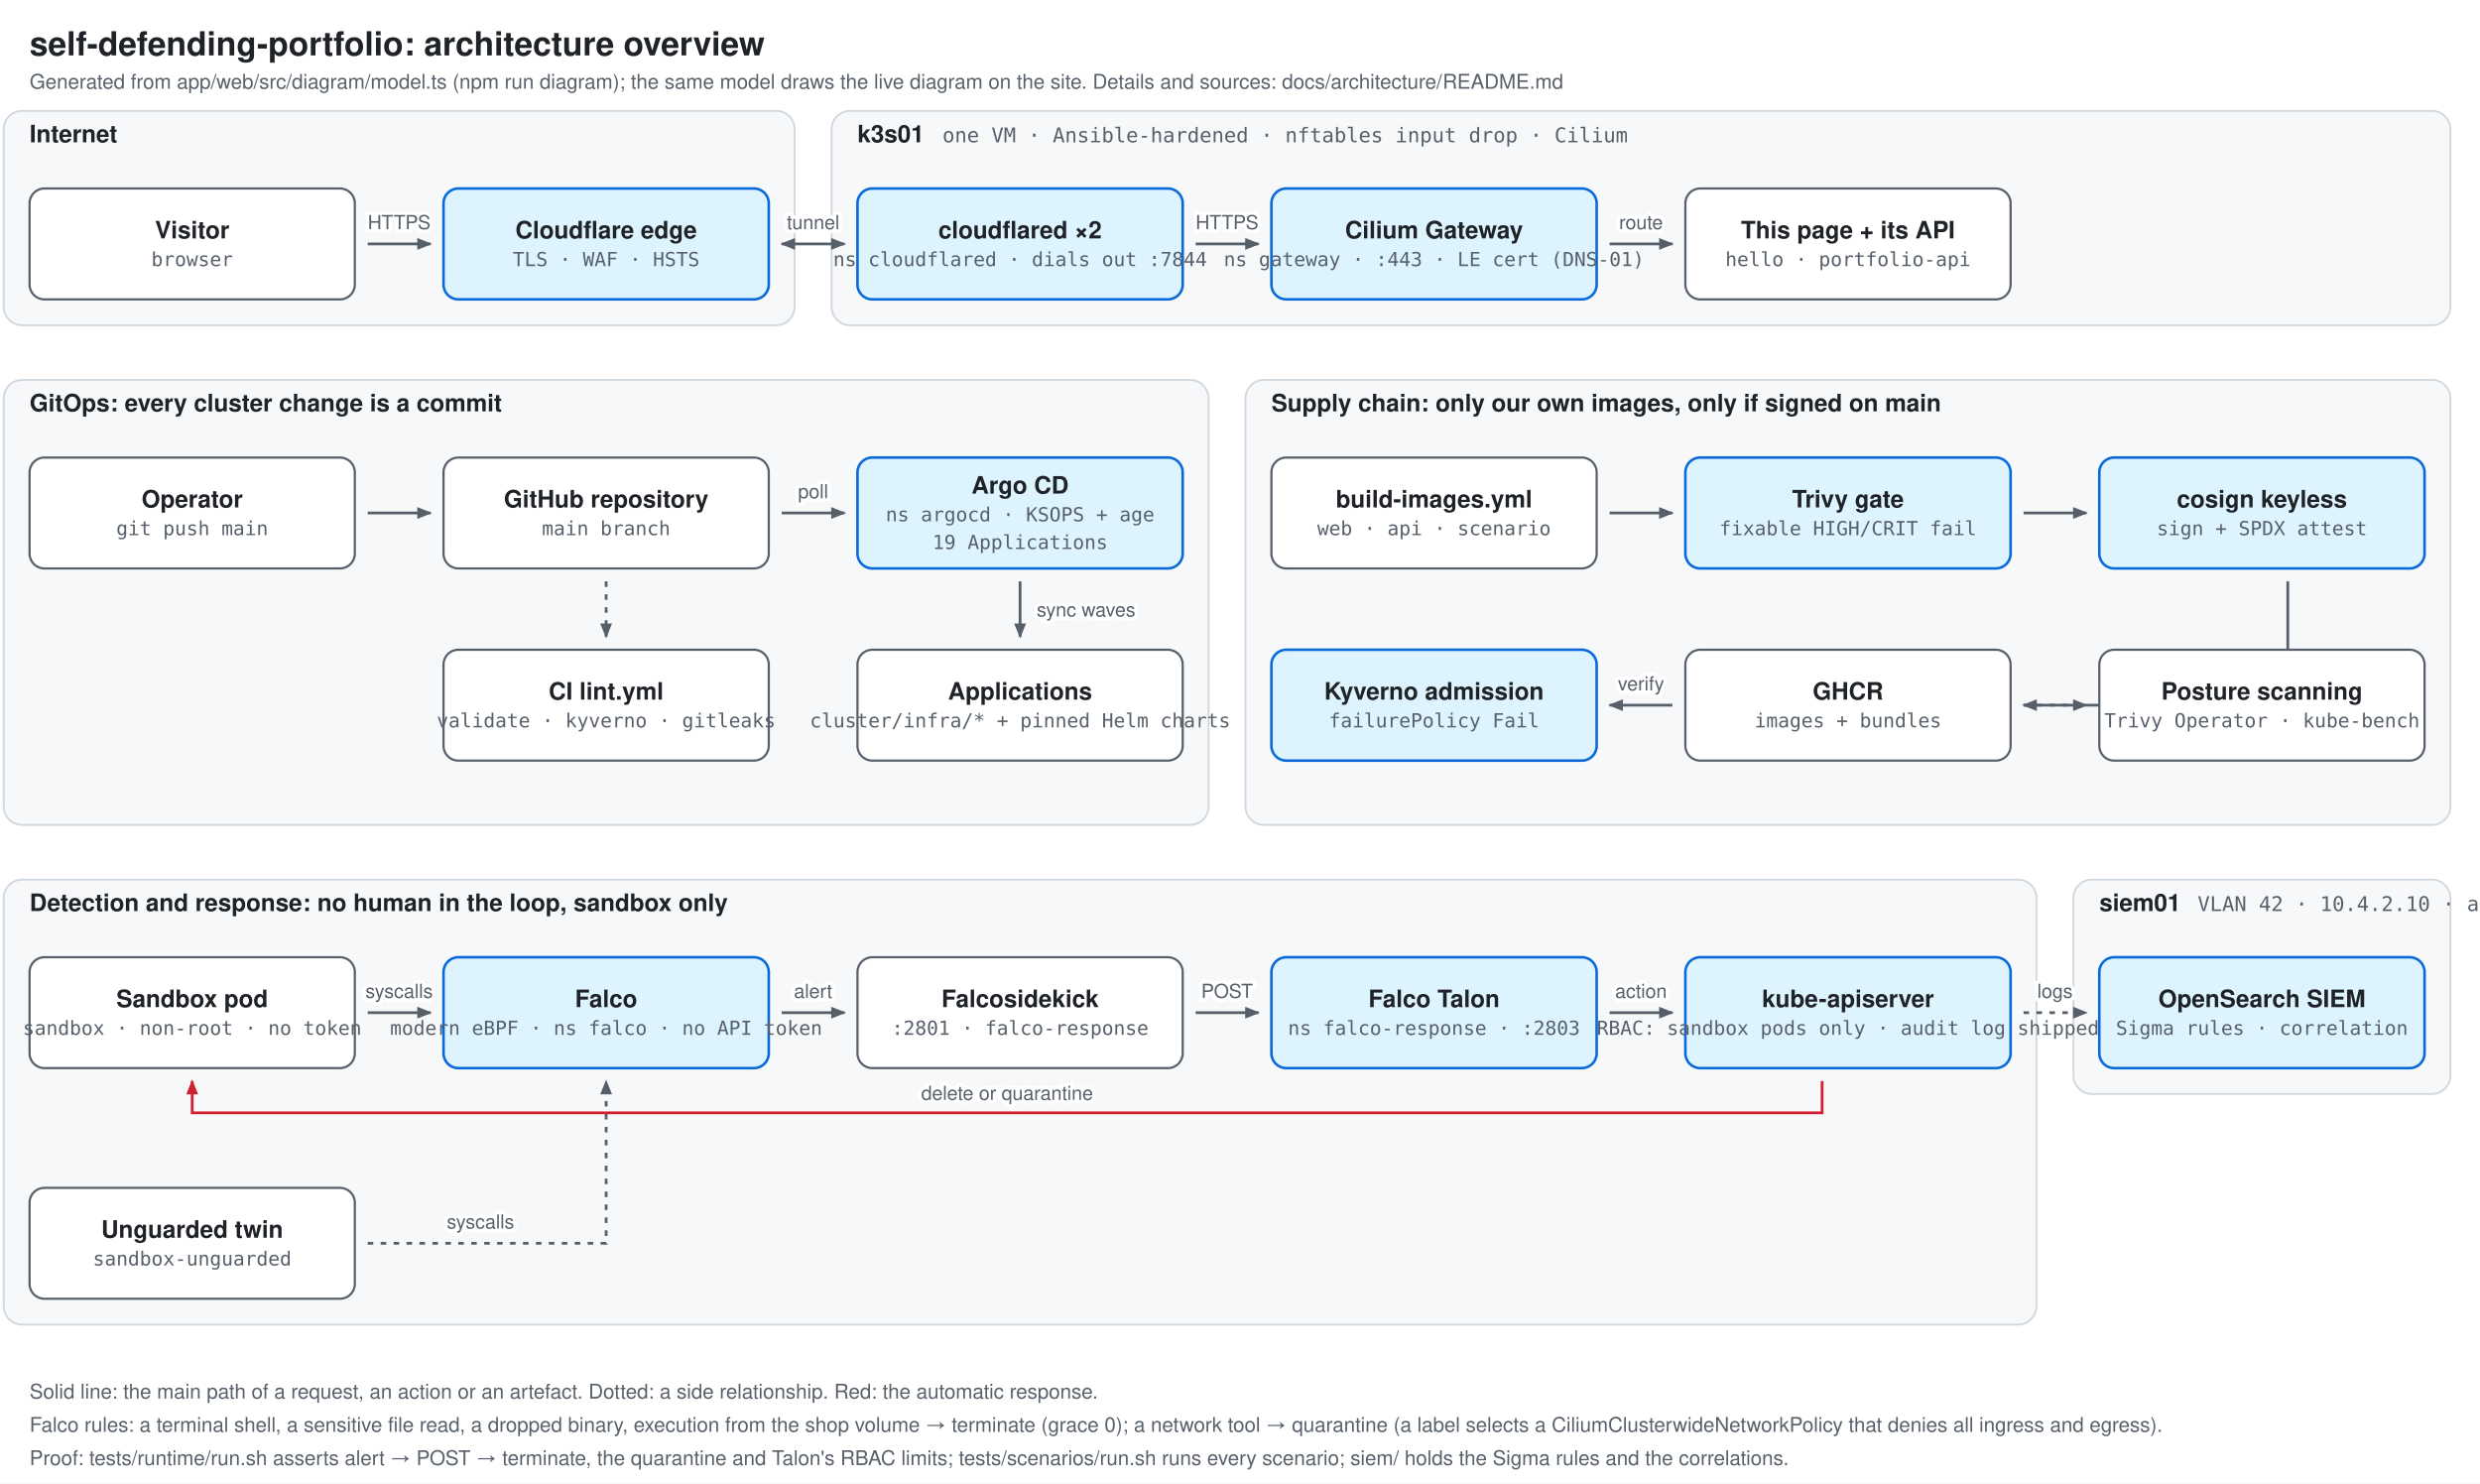
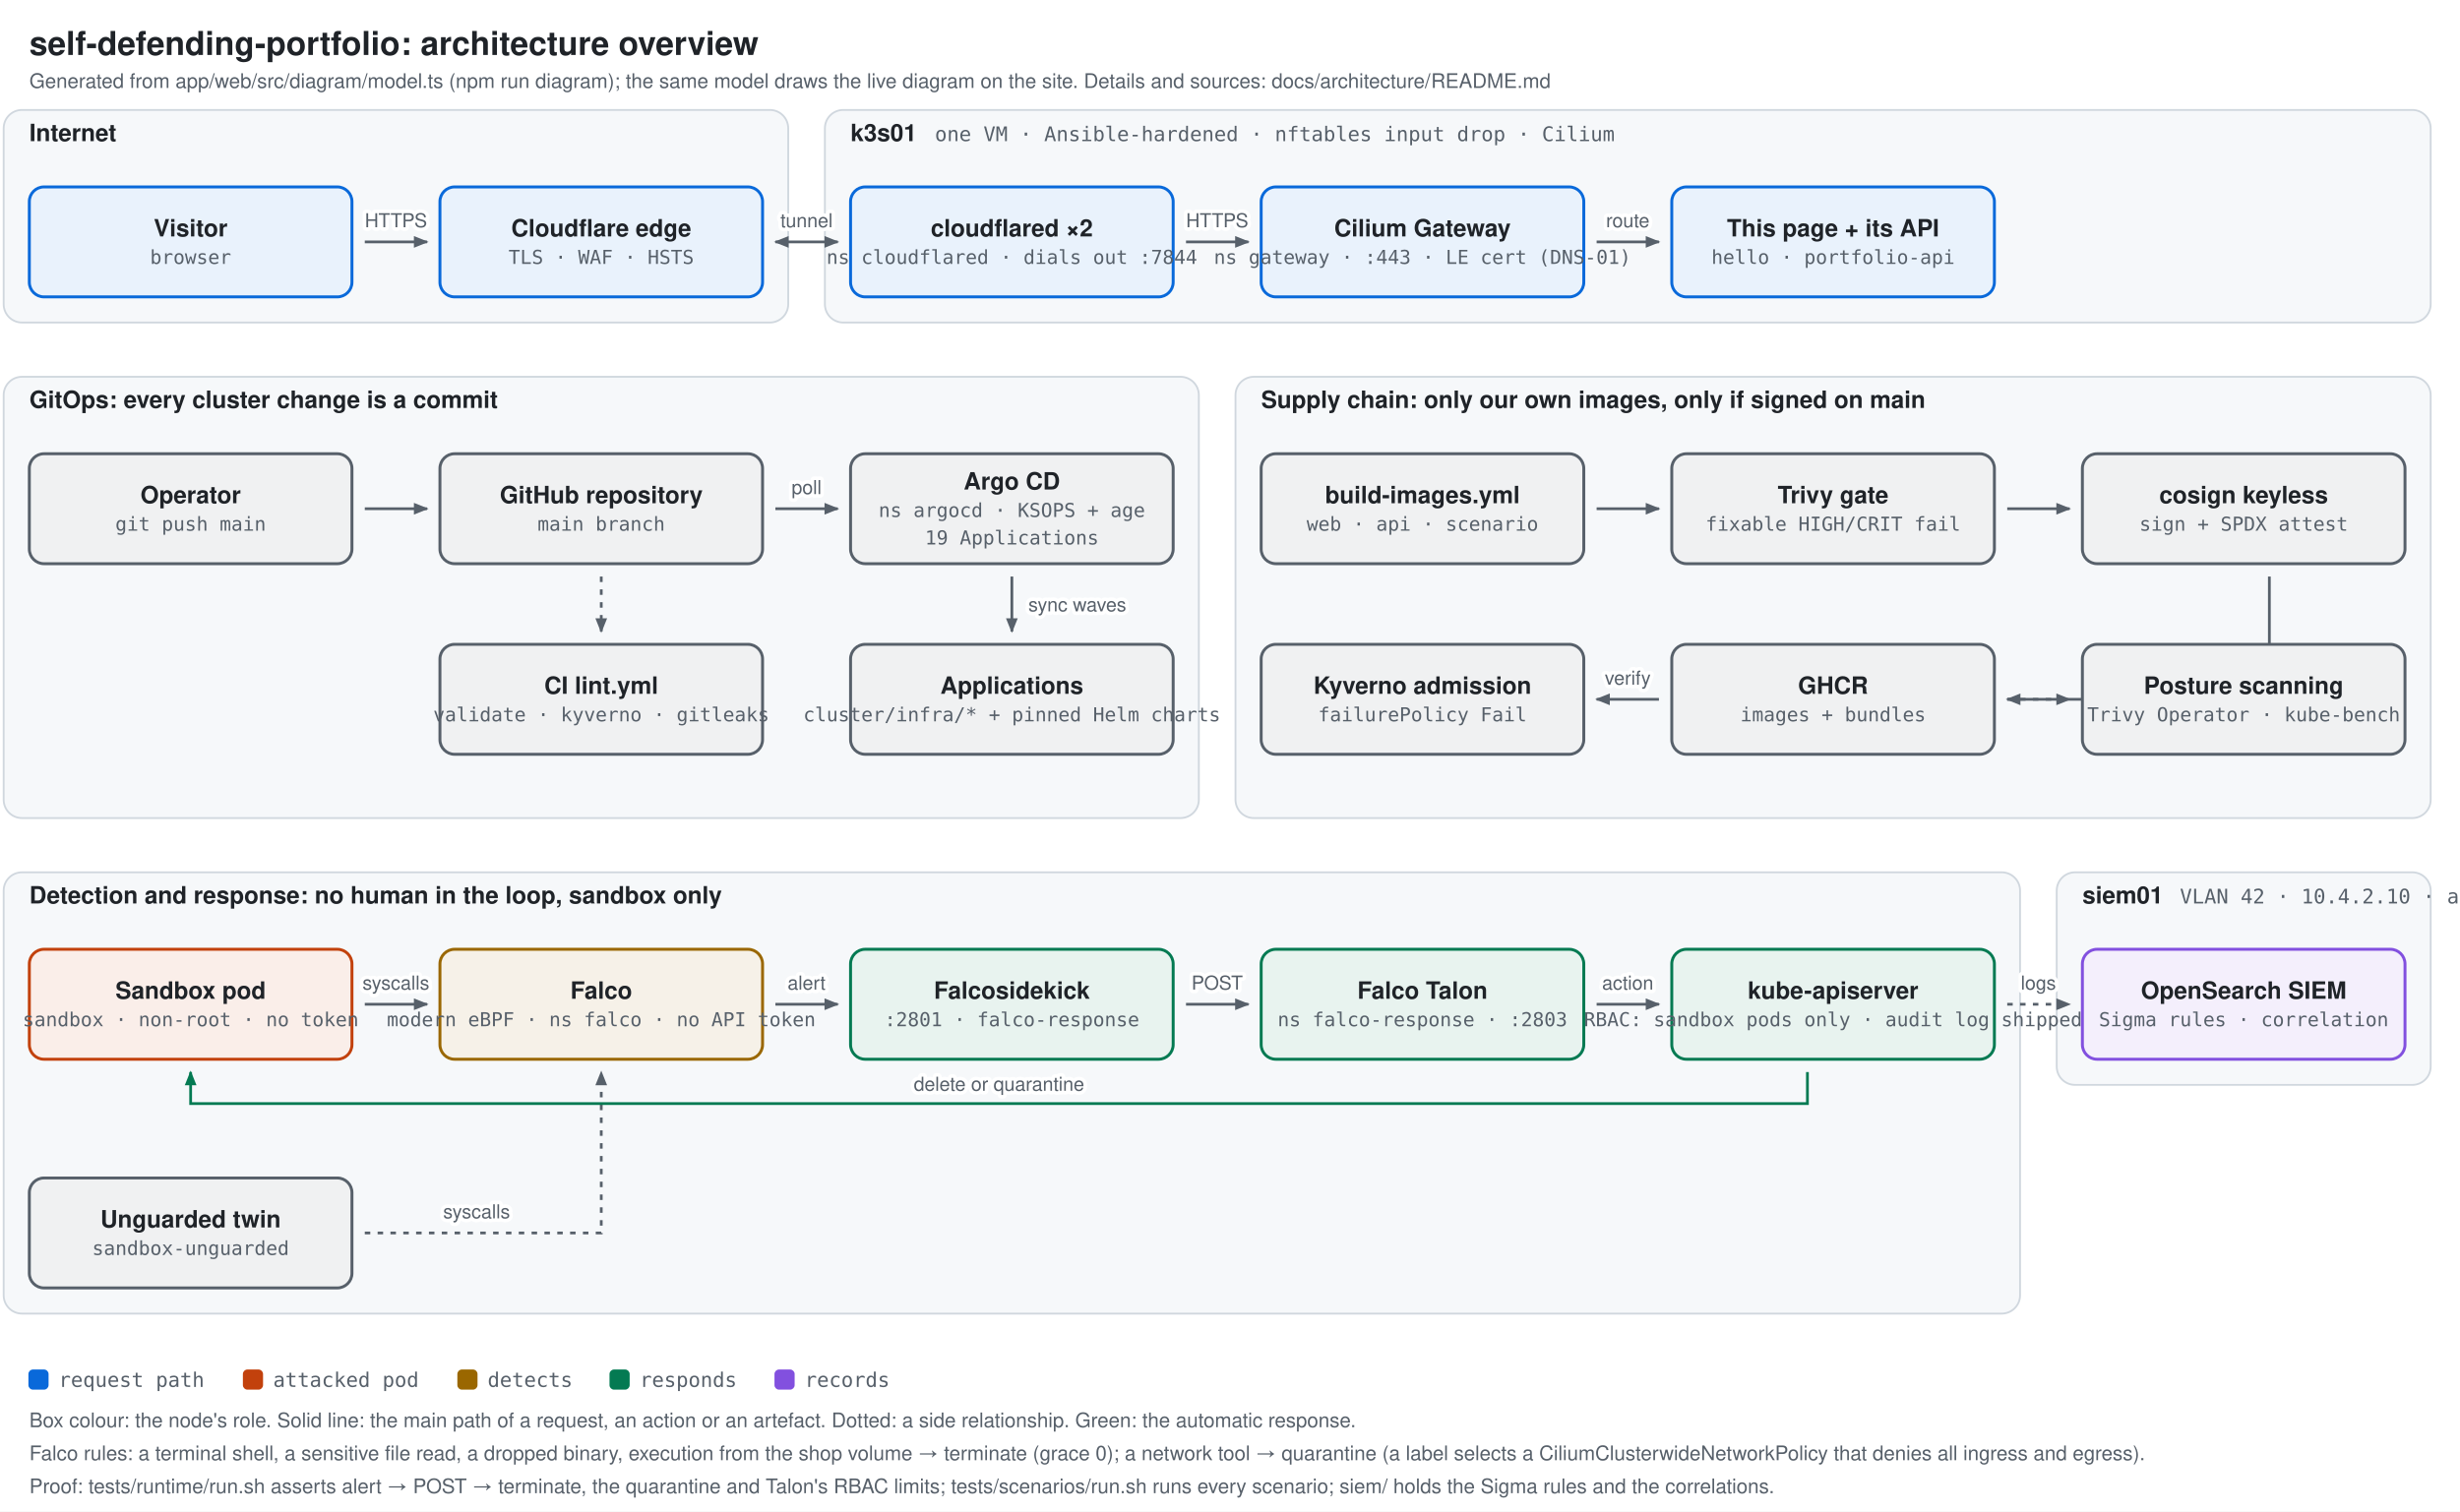
- <svg xmlns="http://www.w3.org/2000/svg" viewBox="0 0 1342 802.8" width="1342" height="802.8" role="img" aria-labelledby="ov-t ov-d">
+ <svg xmlns="http://www.w3.org/2000/svg" viewBox="0 0 1342 824.8" width="1342" height="824.8" role="img" aria-labelledby="ov-t ov-d">
  <style>
    .dg-bg { fill: #ffffff; }
    .dg-zonebox { fill: #f6f8fa; stroke: #d0d7de; stroke-width: 1; }
    .dg-zonetitle { font: 600 13px system-ui, -apple-system, "Segoe UI", Helvetica, Arial, sans-serif; fill: #1f2328; }
    .dg-zonesub { font: 11px ui-monospace, SFMono-Regular, Menlo, Consolas, monospace; fill: #57606a; }
-     .dg-box { fill: #ffffff; stroke: #57606a; stroke-width: 1.2; }
-     .dg-node--control .dg-box { fill: #ddf4ff; stroke: #0969da; stroke-width: 1.4; }
+     .dg-box { stroke-width: 1.6; }
+     .dg-role--entry &gt; .dg-box { fill: #e9f2fc; stroke: #0969da; }
+     .dg-swatch.dg-role--entry { fill: #0969da; stroke: #0969da; }
+     .dg-role--attack &gt; .dg-box { fill: #faeee9; stroke: #c2410c; }
+     .dg-swatch.dg-role--attack { fill: #c2410c; stroke: #c2410c; }
+     .dg-role--detect &gt; .dg-box { fill: #f6f1e8; stroke: #9a6700; }
+     .dg-swatch.dg-role--detect { fill: #9a6700; stroke: #9a6700; }
+     .dg-role--respond &gt; .dg-box { fill: #e8f3ef; stroke: #047a52; }
+     .dg-swatch.dg-role--respond { fill: #047a52; stroke: #047a52; }
+     .dg-role--record &gt; .dg-box { fill: #f4effc; stroke: #8250df; }
+     .dg-swatch.dg-role--record { fill: #8250df; stroke: #8250df; }
+     .dg-role--neutral &gt; .dg-box { fill: #f0f1f2; stroke: #57606a; }
    .dg-label { font: 600 13px system-ui, -apple-system, "Segoe UI", Helvetica, Arial, sans-serif; fill: #1f2328; }
    .dg-sub { font: 10.5px ui-monospace, SFMono-Regular, Menlo, Consolas, monospace; fill: #57606a; }
    .dg-line { fill: none; stroke: #57606a; stroke-width: 1.5; }
    .dg-edge--side .dg-line { stroke-dasharray: 3 4; }
-     .dg-edge--response .dg-line { stroke: #cf222e; }
+     .dg-edge--response .dg-line { stroke: #047a52; }
    .dg-edgelabel { font: 10.5px system-ui, -apple-system, "Segoe UI", Helvetica, Arial, sans-serif; fill: #57606a; paint-order: stroke; stroke: #ffffff; stroke-width: 4px; stroke-linejoin: round; }
    .dg-head { fill: #57606a; }
-     .dg-head--response { fill: #cf222e; }
+     .dg-head--response { fill: #047a52; }
    .dg-title { font: 600 18px system-ui, -apple-system, "Segoe UI", Helvetica, Arial, sans-serif; fill: #1f2328; }
+     .dg-legendtext { font: 11px ui-monospace, SFMono-Regular, Menlo, Consolas, monospace; fill: #57606a; }
    .dg-foot { font: 11px system-ui, -apple-system, "Segoe UI", Helvetica, Arial, sans-serif; fill: #57606a; }
    @media (prefers-color-scheme: dark) {
      .dg-bg { fill: #0d1117; }
      .dg-zonebox { fill: #161b22; stroke: #30363d; }
      .dg-zonetitle, .dg-label, .dg-title { fill: #e6edf3; }
-       .dg-zonesub, .dg-sub, .dg-edgelabel, .dg-foot { fill: #9198a1; }
+       .dg-zonesub, .dg-sub, .dg-edgelabel, .dg-foot, .dg-legendtext { fill: #9198a1; }
      .dg-edgelabel { stroke: #0d1117; }
-       .dg-box { fill: #0d1117; stroke: #8b949e; }
-       .dg-node--control .dg-box { fill: #0c2d6b; stroke: #4493f8; }
+       .dg-role--entry &gt; .dg-box { fill: #192635; stroke: #6cb6ff; }
+       .dg-swatch.dg-role--entry { fill: #6cb6ff; stroke: #6cb6ff; }
+       .dg-role--attack &gt; .dg-box { fill: #2c1e1f; stroke: #ff7657; }
+       .dg-swatch.dg-role--attack { fill: #ff7657; stroke: #ff7657; }
+       .dg-role--detect &gt; .dg-box { fill: #2b281e; stroke: #f4bf4f; }
+       .dg-swatch.dg-role--detect { fill: #f4bf4f; stroke: #f4bf4f; }
+       .dg-role--respond &gt; .dg-box { fill: #182c29; stroke: #5ee0a4; }
+       .dg-swatch.dg-role--respond { fill: #5ee0a4; stroke: #5ee0a4; }
+       .dg-role--record &gt; .dg-box { fill: #232233; stroke: #b392f0; }
+       .dg-swatch.dg-role--record { fill: #b392f0; stroke: #b392f0; }
+       .dg-role--neutral &gt; .dg-box { fill: #1d2229; stroke: #8b949e; }
      .dg-line { stroke: #8b949e; }
      .dg-head { fill: #8b949e; }
-       .dg-edge--response .dg-line, .dg-head--response { stroke: #f85149; fill: #f85149; }
+       .dg-edge--response .dg-line, .dg-head--response { stroke: #5ee0a4; fill: #5ee0a4; }
      .dg-edge--response .dg-line { fill: none; }
    }
  </style>
-   <rect class="dg-bg" x="0" y="0" width="1342" height="802.8" />
+   <rect class="dg-bg" x="0" y="0" width="1342" height="824.8" />
  <text class="dg-title" x="16" y="30">self-defending-portfolio: architecture overview</text>
  <text class="dg-foot" x="16" y="48">Generated from app/web/src/diagram/model.ts (npm run diagram); the same model draws the live diagram on the site. Details and sources: docs/architecture/README.md</text>
  <svg viewBox="0 0 1342 674.8" class="dg dg--full" role="img" aria-labelledby="ov-title ov-desc" x="0" y="58" width="1342" height="674.8">
    <defs>
      <marker id="ov-arrow-flow" viewBox="0 0 10 10" refX="9" refY="5" markerWidth="8" markerHeight="8" markerUnits="userSpaceOnUse" orient="auto-start-reverse">
        <path class="dg-head dg-head--flow" d="M0,1 L10,5 L0,9 z" />
      </marker>
      <marker id="ov-arrow-side" viewBox="0 0 10 10" refX="9" refY="5" markerWidth="8" markerHeight="8" markerUnits="userSpaceOnUse" orient="auto-start-reverse">
        <path class="dg-head dg-head--side" d="M0,1 L10,5 L0,9 z" />
      </marker>
      <marker id="ov-arrow-response" viewBox="0 0 10 10" refX="9" refY="5" markerWidth="8" markerHeight="8" markerUnits="userSpaceOnUse" orient="auto-start-reverse">
        <path class="dg-head dg-head--response" d="M0,1 L10,5 L0,9 z" />
      </marker>
    </defs>
    <g class="dg-zones">
      <g class="dg-zone" data-zone="internet">
        <rect class="dg-zonebox" x="2" y="2" width="428" height="116" rx="10" />
        <text class="dg-zonetitle" x="16" y="19">Internet</text>
      </g>
      <g class="dg-zone" data-zone="k3s01">
        <rect class="dg-zonebox" x="450" y="2" width="876" height="116" rx="10" />
        <text class="dg-zonetitle" x="464" y="19">k3s01</text>
        <text class="dg-zonesub" x="510" y="19">one VM · Ansible-hardened · nftables input drop · Cilium</text>
      </g>
      <g class="dg-zone" data-zone="siem01">
        <rect class="dg-zonebox" x="1122" y="418" width="204" height="116" rx="10" />
        <text class="dg-zonetitle" x="1136" y="435">siem01</text>
        <text class="dg-zonesub" x="1189.2" y="435">VLAN 42 · 10.4.2.10 · append-only</text>
      </g>
      <g class="dg-zone" data-zone="gitops">
        <rect class="dg-zonebox" x="2" y="147.6" width="652" height="240.8" rx="10" />
        <text class="dg-zonetitle" x="16" y="164.6">GitOps: every cluster change is a commit</text>
      </g>
      <g class="dg-zone" data-zone="supply">
        <rect class="dg-zonebox" x="674" y="147.6" width="652" height="240.8" rx="10" />
        <text class="dg-zonetitle" x="688" y="164.6">Supply chain: only our own images, only if signed on main</text>
      </g>
      <g class="dg-zone" data-zone="runtime">
        <rect class="dg-zonebox" x="2" y="418" width="1100" height="240.8" rx="10" />
        <text class="dg-zonetitle" x="16" y="435">Detection and response: no human in the loop, sandbox only</text>
      </g>
    </g>
    <g class="dg-edges">
      <g class="dg-edge dg-edge--flow" data-edge="visitor-cloudflare" data-lit="false">
        <path class="dg-line" d="M199,74 L233,74" marker-end="url(#ov-arrow-flow)" />
        <text class="dg-edgelabel" x="216" y="66" text-anchor="middle">HTTPS</text>
      </g>
      <g class="dg-edge dg-edge--flow" data-edge="cloudflare-cloudflared" data-lit="false">
        <path class="dg-line" d="M423,74 L457,74" marker-end="url(#ov-arrow-flow)" marker-start="url(#ov-arrow-flow)" />
        <text class="dg-edgelabel" x="440" y="66" text-anchor="middle">tunnel</text>
      </g>
      <g class="dg-edge dg-edge--flow" data-edge="cloudflared-gateway" data-lit="false">
        <path class="dg-line" d="M647,74 L681,74" marker-end="url(#ov-arrow-flow)" />
        <text class="dg-edgelabel" x="664" y="66" text-anchor="middle">HTTPS</text>
      </g>
      <g class="dg-edge dg-edge--flow" data-edge="gateway-site" data-lit="false">
        <path class="dg-line" d="M871,74 L905,74" marker-end="url(#ov-arrow-flow)" />
        <text class="dg-edgelabel" x="888" y="66" text-anchor="middle">route</text>
      </g>
      <g class="dg-edge dg-edge--flow" data-edge="pod-falco" data-lit="false">
        <path class="dg-line" d="M199,490 L233,490" marker-end="url(#ov-arrow-flow)" />
        <text class="dg-edgelabel" x="216" y="482" text-anchor="middle">syscalls</text>
      </g>
      <g class="dg-edge dg-edge--side" data-edge="twin-falco" data-lit="false">
        <path class="dg-line" d="M199,614.8 L328,614.8 L328,527" marker-end="url(#ov-arrow-side)" />
        <text class="dg-edgelabel" x="260" y="606.8" text-anchor="middle">syscalls</text>
      </g>
      <g class="dg-edge dg-edge--flow" data-edge="talon-kube-apiserver" data-lit="false">
        <path class="dg-line" d="M871,490 L905,490" marker-end="url(#ov-arrow-flow)" />
        <text class="dg-edgelabel" x="888" y="482" text-anchor="middle">action</text>
      </g>
      <g class="dg-edge dg-edge--response" data-edge="kube-apiserver-pod" data-lit="false">
        <path class="dg-line" d="M986,527 L986,544.2 L104,544.2 L104,527" marker-end="url(#ov-arrow-response)" />
        <text class="dg-edgelabel" x="545" y="537.2" text-anchor="middle">delete or quarantine</text>
      </g>
      <g class="dg-edge dg-edge--side" data-edge="kube-apiserver-siem" data-lit="false">
        <path class="dg-line" d="M1095,490 L1129,490" marker-end="url(#ov-arrow-side)" />
        <text class="dg-edgelabel" x="1112" y="482" text-anchor="middle">logs</text>
      </g>
      <g class="dg-edge dg-edge--flow" data-edge="operator-repo" data-lit="false">
        <path class="dg-line" d="M199,219.6 L233,219.6" marker-end="url(#ov-arrow-flow)" />
      </g>
      <g class="dg-edge dg-edge--side" data-edge="repo-ci" data-lit="false">
        <path class="dg-line" d="M328,256.6 L328,286.6" marker-end="url(#ov-arrow-side)" />
      </g>
      <g class="dg-edge dg-edge--flow" data-edge="repo-argocd" data-lit="false">
        <path class="dg-line" d="M423,219.6 L457,219.6" marker-end="url(#ov-arrow-flow)" />
        <text class="dg-edgelabel" x="440" y="211.6" text-anchor="middle">poll</text>
      </g>
      <g class="dg-edge dg-edge--flow" data-edge="argocd-apps" data-lit="false">
        <path class="dg-line" d="M552,256.6 L552,286.6" marker-end="url(#ov-arrow-flow)" />
        <text class="dg-edgelabel" x="561" y="275.6" text-anchor="start">sync waves</text>
      </g>
      <g class="dg-edge dg-edge--flow" data-edge="build-trivy" data-lit="false">
        <path class="dg-line" d="M871,219.6 L905,219.6" marker-end="url(#ov-arrow-flow)" />
      </g>
      <g class="dg-edge dg-edge--flow" data-edge="trivy-cosign" data-lit="false">
        <path class="dg-line" d="M1095,219.6 L1129,219.6" marker-end="url(#ov-arrow-flow)" />
      </g>
      <g class="dg-edge dg-edge--flow" data-edge="cosign-ghcr" data-lit="false">
        <path class="dg-line" d="M1238,256.6 L1238,323.6 L1095,323.6" marker-end="url(#ov-arrow-flow)" />
        <text class="dg-edgelabel" x="1163" y="315.6" text-anchor="middle">push</text>
      </g>
      <g class="dg-edge dg-edge--flow" data-edge="ghcr-kyverno" data-lit="false">
        <path class="dg-line" d="M905,323.6 L871,323.6" marker-end="url(#ov-arrow-flow)" />
        <text class="dg-edgelabel" x="888" y="315.6" text-anchor="middle">verify</text>
      </g>
      <g class="dg-edge dg-edge--side" data-edge="ghcr-posture" data-lit="false">
        <path class="dg-line" d="M1095,323.6 L1129,323.6" marker-end="url(#ov-arrow-side)" />
      </g>
      <g class="dg-edge dg-edge--flow" data-edge="falco-falcosidekick" data-lit="false">
        <path class="dg-line" d="M423,490 L457,490" marker-end="url(#ov-arrow-flow)" />
        <text class="dg-edgelabel" x="440" y="482" text-anchor="middle">alert</text>
      </g>
      <g class="dg-edge dg-edge--flow" data-edge="falcosidekick-talon" data-lit="false">
        <path class="dg-line" d="M647,490 L681,490" marker-end="url(#ov-arrow-flow)" />
        <text class="dg-edgelabel" x="664" y="482" text-anchor="middle">POST</text>
      </g>
    </g>
    <g class="dg-nodes">
-       <g class="dg-node dg-node--plain" id="ov-visitor" data-node="visitor" data-state="idle" transform="translate(16 44)">
+       <g class="dg-node dg-node--plain dg-role--entry" id="ov-visitor" data-node="visitor" data-state="idle" transform="translate(16 44)">
        <rect class="dg-box" width="176" height="60" rx="8" />
        <text class="dg-label" x="88" y="27" text-anchor="middle">Visitor</text>
        <text class="dg-sub" x="88" y="42" text-anchor="middle">browser</text>
      </g>
-       <g class="dg-node dg-node--control" id="ov-cloudflare" data-node="cloudflare" data-state="idle" transform="translate(240 44)">
+       <g class="dg-node dg-node--control dg-role--entry" id="ov-cloudflare" data-node="cloudflare" data-state="idle" transform="translate(240 44)">
        <rect class="dg-box" width="176" height="60" rx="8" />
        <text class="dg-label" x="88" y="27" text-anchor="middle">Cloudflare edge</text>
        <text class="dg-sub" x="88" y="42" text-anchor="middle">TLS · WAF · HSTS</text>
      </g>
-       <g class="dg-node dg-node--control" id="ov-cloudflared" data-node="cloudflared" data-state="idle" transform="translate(464 44)">
+       <g class="dg-node dg-node--control dg-role--entry" id="ov-cloudflared" data-node="cloudflared" data-state="idle" transform="translate(464 44)">
        <rect class="dg-box" width="176" height="60" rx="8" />
        <text class="dg-label" x="88" y="27" text-anchor="middle">cloudflared ×2</text>
        <text class="dg-sub" x="88" y="42" text-anchor="middle">ns cloudflared · dials out :7844</text>
      </g>
-       <g class="dg-node dg-node--control" id="ov-gateway" data-node="gateway" data-state="idle" transform="translate(688 44)">
+       <g class="dg-node dg-node--control dg-role--entry" id="ov-gateway" data-node="gateway" data-state="idle" transform="translate(688 44)">
        <rect class="dg-box" width="176" height="60" rx="8" />
        <text class="dg-label" x="88" y="27" text-anchor="middle">Cilium Gateway</text>
        <text class="dg-sub" x="88" y="42" text-anchor="middle">ns gateway · :443 · LE cert (DNS-01)</text>
      </g>
-       <g class="dg-node dg-node--plain" id="ov-site" data-node="site" data-state="idle" transform="translate(912 44)">
+       <g class="dg-node dg-node--plain dg-role--entry" id="ov-site" data-node="site" data-state="idle" transform="translate(912 44)">
        <rect class="dg-box" width="176" height="60" rx="8" />
        <text class="dg-label" x="88" y="27" text-anchor="middle">This page + its API</text>
        <text class="dg-sub" x="88" y="42" text-anchor="middle">hello · portfolio-api</text>
      </g>
-       <g class="dg-node dg-node--control" id="ov-kube-apiserver" data-node="kube-apiserver" data-state="idle" transform="translate(912 460)">
+       <g class="dg-node dg-node--control dg-role--respond" id="ov-kube-apiserver" data-node="kube-apiserver" data-state="idle" transform="translate(912 460)">
        <rect class="dg-box" width="176" height="60" rx="8" />
        <text class="dg-label" x="88" y="27" text-anchor="middle">kube-apiserver</text>
        <text class="dg-sub" x="88" y="42" text-anchor="middle">RBAC: sandbox pods only · audit log shipped</text>
      </g>
-       <g class="dg-node dg-node--plain" id="ov-pod" data-node="pod" data-state="idle" transform="translate(16 460)">
+       <g class="dg-node dg-node--plain dg-role--attack" id="ov-pod" data-node="pod" data-state="idle" transform="translate(16 460)">
        <rect class="dg-box" width="176" height="60" rx="8" />
        <text class="dg-label" x="88" y="27" text-anchor="middle">Sandbox pod</text>
        <text class="dg-sub" x="88" y="42" text-anchor="middle">sandbox · non-root · no token</text>
      </g>
-       <g class="dg-node dg-node--plain" id="ov-twin" data-node="twin" data-state="idle" transform="translate(16 584.8)">
+       <g class="dg-node dg-node--plain dg-role--neutral" id="ov-twin" data-node="twin" data-state="idle" transform="translate(16 584.8)">
        <rect class="dg-box" width="176" height="60" rx="8" />
        <text class="dg-label" x="88" y="27" text-anchor="middle">Unguarded twin</text>
        <text class="dg-sub" x="88" y="42" text-anchor="middle">sandbox-unguarded</text>
      </g>
-       <g class="dg-node dg-node--control" id="ov-falco" data-node="falco" data-state="idle" transform="translate(240 460)">
+       <g class="dg-node dg-node--control dg-role--detect" id="ov-falco" data-node="falco" data-state="idle" transform="translate(240 460)">
        <rect class="dg-box" width="176" height="60" rx="8" />
        <text class="dg-label" x="88" y="27" text-anchor="middle">Falco</text>
        <text class="dg-sub" x="88" y="42" text-anchor="middle">modern eBPF · ns falco · no API token</text>
      </g>
-       <g class="dg-node dg-node--control" id="ov-talon" data-node="talon" data-state="idle" transform="translate(688 460)">
+       <g class="dg-node dg-node--control dg-role--respond" id="ov-talon" data-node="talon" data-state="idle" transform="translate(688 460)">
        <rect class="dg-box" width="176" height="60" rx="8" />
        <text class="dg-label" x="88" y="27" text-anchor="middle">Falco Talon</text>
        <text class="dg-sub" x="88" y="42" text-anchor="middle">ns falco-response · :2803</text>
      </g>
-       <g class="dg-node dg-node--control" id="ov-siem" data-node="siem" data-state="idle" transform="translate(1136 460)">
+       <g class="dg-node dg-node--control dg-role--record" id="ov-siem" data-node="siem" data-state="idle" transform="translate(1136 460)">
        <rect class="dg-box" width="176" height="60" rx="8" />
        <text class="dg-label" x="88" y="27" text-anchor="middle">OpenSearch SIEM</text>
        <text class="dg-sub" x="88" y="42" text-anchor="middle">Sigma rules · correlation</text>
      </g>
-       <g class="dg-node dg-node--plain" id="ov-falcosidekick" data-node="falcosidekick" data-state="idle" transform="translate(464 460)">
+       <g class="dg-node dg-node--plain dg-role--respond" id="ov-falcosidekick" data-node="falcosidekick" data-state="idle" transform="translate(464 460)">
        <rect class="dg-box" width="176" height="60" rx="8" />
        <text class="dg-label" x="88" y="27" text-anchor="middle">Falcosidekick</text>
        <text class="dg-sub" x="88" y="42" text-anchor="middle">:2801 · falco-response</text>
      </g>
-       <g class="dg-node dg-node--plain" id="ov-operator" data-node="operator" data-state="idle" transform="translate(16 189.6)">
+       <g class="dg-node dg-node--plain dg-role--neutral" id="ov-operator" data-node="operator" data-state="idle" transform="translate(16 189.6)">
        <rect class="dg-box" width="176" height="60" rx="8" />
        <text class="dg-label" x="88" y="27" text-anchor="middle">Operator</text>
        <text class="dg-sub" x="88" y="42" text-anchor="middle">git push main</text>
      </g>
-       <g class="dg-node dg-node--plain" id="ov-repo" data-node="repo" data-state="idle" transform="translate(240 189.6)">
+       <g class="dg-node dg-node--plain dg-role--neutral" id="ov-repo" data-node="repo" data-state="idle" transform="translate(240 189.6)">
        <rect class="dg-box" width="176" height="60" rx="8" />
        <text class="dg-label" x="88" y="27" text-anchor="middle">GitHub repository</text>
        <text class="dg-sub" x="88" y="42" text-anchor="middle">main branch</text>
      </g>
-       <g class="dg-node dg-node--plain" id="ov-ci" data-node="ci" data-state="idle" transform="translate(240 293.6)">
+       <g class="dg-node dg-node--plain dg-role--neutral" id="ov-ci" data-node="ci" data-state="idle" transform="translate(240 293.6)">
        <rect class="dg-box" width="176" height="60" rx="8" />
        <text class="dg-label" x="88" y="27" text-anchor="middle">CI lint.yml</text>
        <text class="dg-sub" x="88" y="42" text-anchor="middle">validate · kyverno · gitleaks</text>
      </g>
-       <g class="dg-node dg-node--control" id="ov-argocd" data-node="argocd" data-state="idle" transform="translate(464 189.6)">
+       <g class="dg-node dg-node--control dg-role--neutral" id="ov-argocd" data-node="argocd" data-state="idle" transform="translate(464 189.6)">
        <rect class="dg-box" width="176" height="60" rx="8" />
        <text class="dg-label" x="88" y="19.5" text-anchor="middle">Argo CD</text>
        <text class="dg-sub" x="88" y="34.5" text-anchor="middle">ns argocd · KSOPS + age</text>
        <text class="dg-sub dg-note" x="88" y="49.5" text-anchor="middle">19 Applications</text>
      </g>
-       <g class="dg-node dg-node--plain" id="ov-apps" data-node="apps" data-state="idle" transform="translate(464 293.6)">
+       <g class="dg-node dg-node--plain dg-role--neutral" id="ov-apps" data-node="apps" data-state="idle" transform="translate(464 293.6)">
        <rect class="dg-box" width="176" height="60" rx="8" />
        <text class="dg-label" x="88" y="27" text-anchor="middle">Applications</text>
        <text class="dg-sub" x="88" y="42" text-anchor="middle">cluster/infra/* + pinned Helm charts</text>
      </g>
-       <g class="dg-node dg-node--plain" id="ov-build" data-node="build" data-state="idle" transform="translate(688 189.6)">
+       <g class="dg-node dg-node--plain dg-role--neutral" id="ov-build" data-node="build" data-state="idle" transform="translate(688 189.6)">
        <rect class="dg-box" width="176" height="60" rx="8" />
        <text class="dg-label" x="88" y="27" text-anchor="middle">build-images.yml</text>
        <text class="dg-sub" x="88" y="42" text-anchor="middle">web · api · scenario</text>
      </g>
-       <g class="dg-node dg-node--control" id="ov-trivy" data-node="trivy" data-state="idle" transform="translate(912 189.6)">
+       <g class="dg-node dg-node--control dg-role--neutral" id="ov-trivy" data-node="trivy" data-state="idle" transform="translate(912 189.6)">
        <rect class="dg-box" width="176" height="60" rx="8" />
        <text class="dg-label" x="88" y="27" text-anchor="middle">Trivy gate</text>
        <text class="dg-sub" x="88" y="42" text-anchor="middle">fixable HIGH/CRIT fail</text>
      </g>
-       <g class="dg-node dg-node--control" id="ov-cosign" data-node="cosign" data-state="idle" transform="translate(1136 189.6)">
+       <g class="dg-node dg-node--control dg-role--neutral" id="ov-cosign" data-node="cosign" data-state="idle" transform="translate(1136 189.6)">
        <rect class="dg-box" width="176" height="60" rx="8" />
        <text class="dg-label" x="88" y="27" text-anchor="middle">cosign keyless</text>
        <text class="dg-sub" x="88" y="42" text-anchor="middle">sign + SPDX attest</text>
      </g>
-       <g class="dg-node dg-node--plain" id="ov-ghcr" data-node="ghcr" data-state="idle" transform="translate(912 293.6)">
+       <g class="dg-node dg-node--plain dg-role--neutral" id="ov-ghcr" data-node="ghcr" data-state="idle" transform="translate(912 293.6)">
        <rect class="dg-box" width="176" height="60" rx="8" />
        <text class="dg-label" x="88" y="27" text-anchor="middle">GHCR</text>
        <text class="dg-sub" x="88" y="42" text-anchor="middle">images + bundles</text>
      </g>
-       <g class="dg-node dg-node--control" id="ov-kyverno" data-node="kyverno" data-state="idle" transform="translate(688 293.6)">
+       <g class="dg-node dg-node--control dg-role--neutral" id="ov-kyverno" data-node="kyverno" data-state="idle" transform="translate(688 293.6)">
        <rect class="dg-box" width="176" height="60" rx="8" />
        <text class="dg-label" x="88" y="27" text-anchor="middle">Kyverno admission</text>
        <text class="dg-sub" x="88" y="42" text-anchor="middle">failurePolicy Fail</text>
      </g>
-       <g class="dg-node dg-node--plain" id="ov-posture" data-node="posture" data-state="idle" transform="translate(1136 293.6)">
+       <g class="dg-node dg-node--plain dg-role--neutral" id="ov-posture" data-node="posture" data-state="idle" transform="translate(1136 293.6)">
        <rect class="dg-box" width="176" height="60" rx="8" />
        <text class="dg-label" x="88" y="27" text-anchor="middle">Posture scanning</text>
        <text class="dg-sub" x="88" y="42" text-anchor="middle">Trivy Operator · kube-bench</text>
      </g>
    </g>
  </svg>
-   <text class="dg-foot" x="16" y="756.8">Solid line: the main path of a request, an action or an artefact. Dotted: a side relationship. Red: the automatic response.</text>
-   <text class="dg-foot" x="16" y="774.8">Falco rules: a terminal shell, a sensitive file read, a dropped binary, execution from the shop volume → terminate (grace 0); a network tool → quarantine (a label selects a CiliumClusterwideNetworkPolicy that denies all ingress and egress).</text>
-   <text class="dg-foot" x="16" y="792.8">Proof: tests/runtime/run.sh asserts alert → POST → terminate, the quarantine and Talon's RBAC limits; tests/scenarios/run.sh runs every scenario; siem/ holds the Sigma rules and the correlations.</text>
+   <g class="dg-legend" aria-label="Colour key">
+     <rect class="dg-swatch dg-role--entry" x="16" y="747.8" width="10" height="10" rx="2" />
+     <text class="dg-legendtext" x="32" y="756.8">request path</text>
+     <rect class="dg-swatch dg-role--attack" x="133" y="747.8" width="10" height="10" rx="2" />
+     <text class="dg-legendtext" x="149" y="756.8">attacked pod</text>
+     <rect class="dg-swatch dg-role--detect" x="250" y="747.8" width="10" height="10" rx="2" />
+     <text class="dg-legendtext" x="266" y="756.8">detects</text>
+     <rect class="dg-swatch dg-role--respond" x="333" y="747.8" width="10" height="10" rx="2" />
+     <text class="dg-legendtext" x="349" y="756.8">responds</text>
+     <rect class="dg-swatch dg-role--record" x="423" y="747.8" width="10" height="10" rx="2" />
+     <text class="dg-legendtext" x="439" y="756.8">records</text>
+   </g>
+   <text class="dg-foot" x="16" y="778.8">Box colour: the node's role. Solid line: the main path of a request, an action or an artefact. Dotted: a side relationship. Green: the automatic response.</text>
+   <text class="dg-foot" x="16" y="796.8">Falco rules: a terminal shell, a sensitive file read, a dropped binary, execution from the shop volume → terminate (grace 0); a network tool → quarantine (a label selects a CiliumClusterwideNetworkPolicy that denies all ingress and egress).</text>
+   <text class="dg-foot" x="16" y="814.8">Proof: tests/runtime/run.sh asserts alert → POST → terminate, the quarantine and Talon's RBAC limits; tests/scenarios/run.sh runs every scenario; siem/ holds the Sigma rules and the correlations.</text>
</svg>
